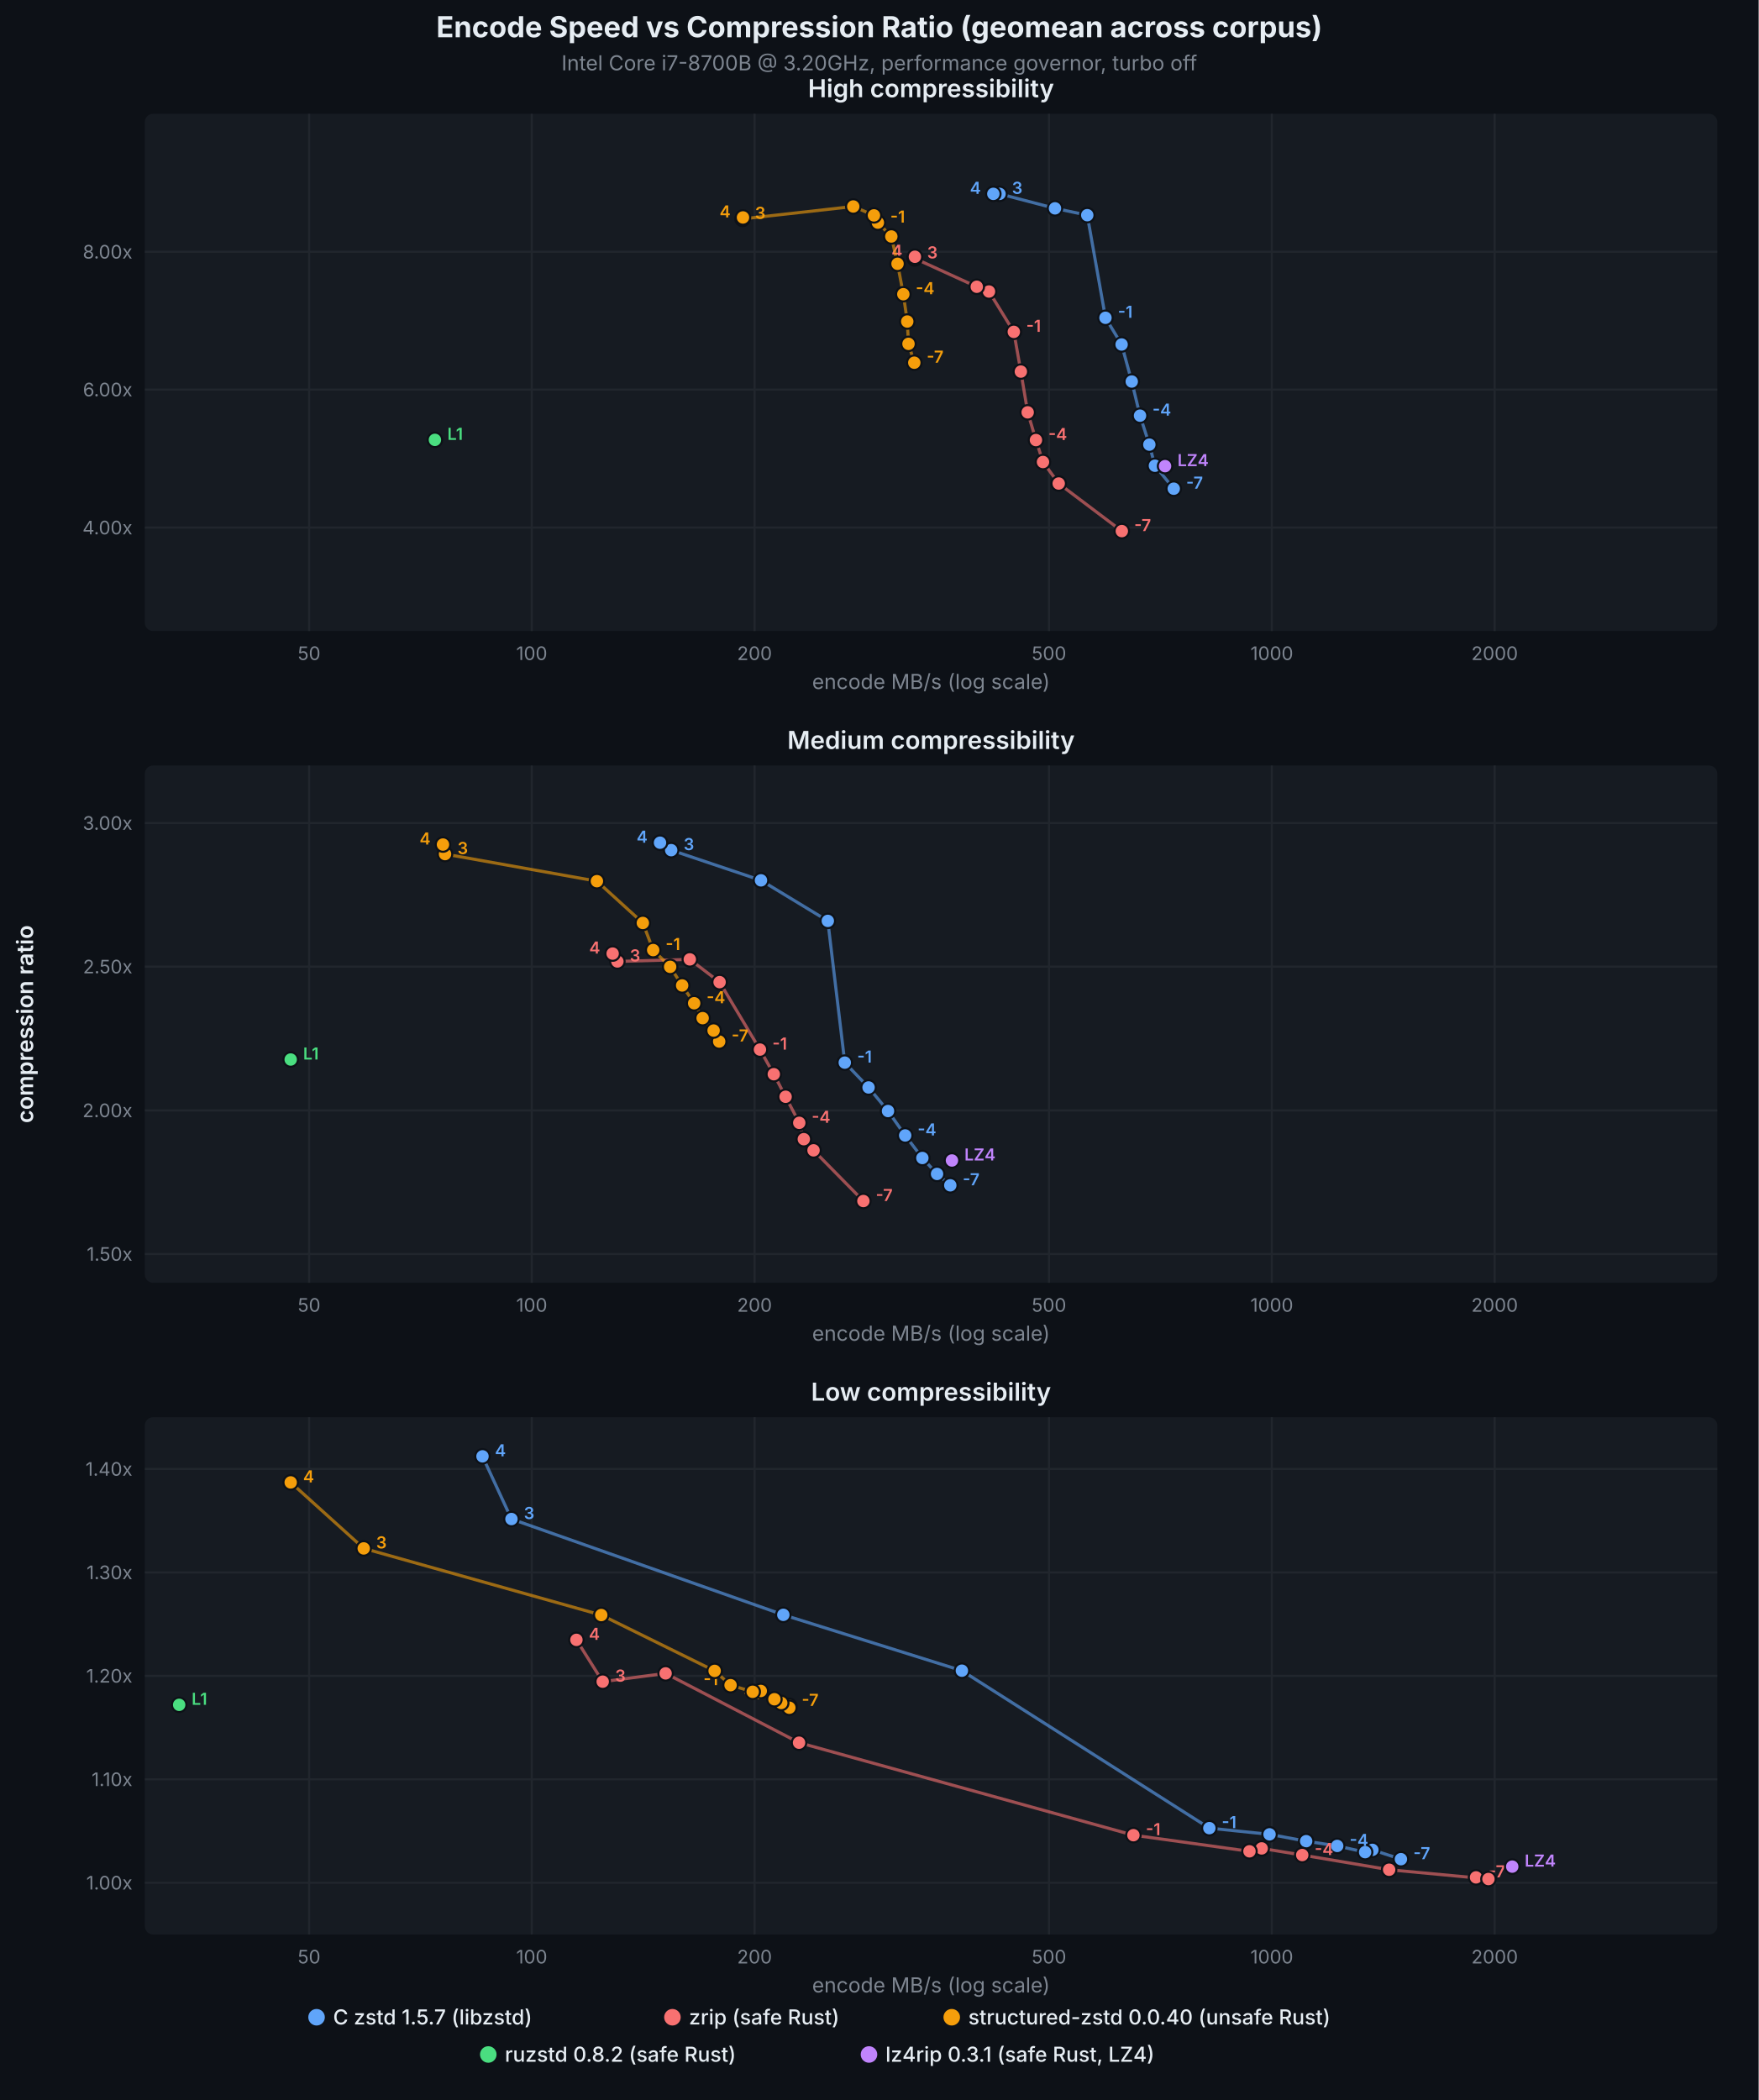
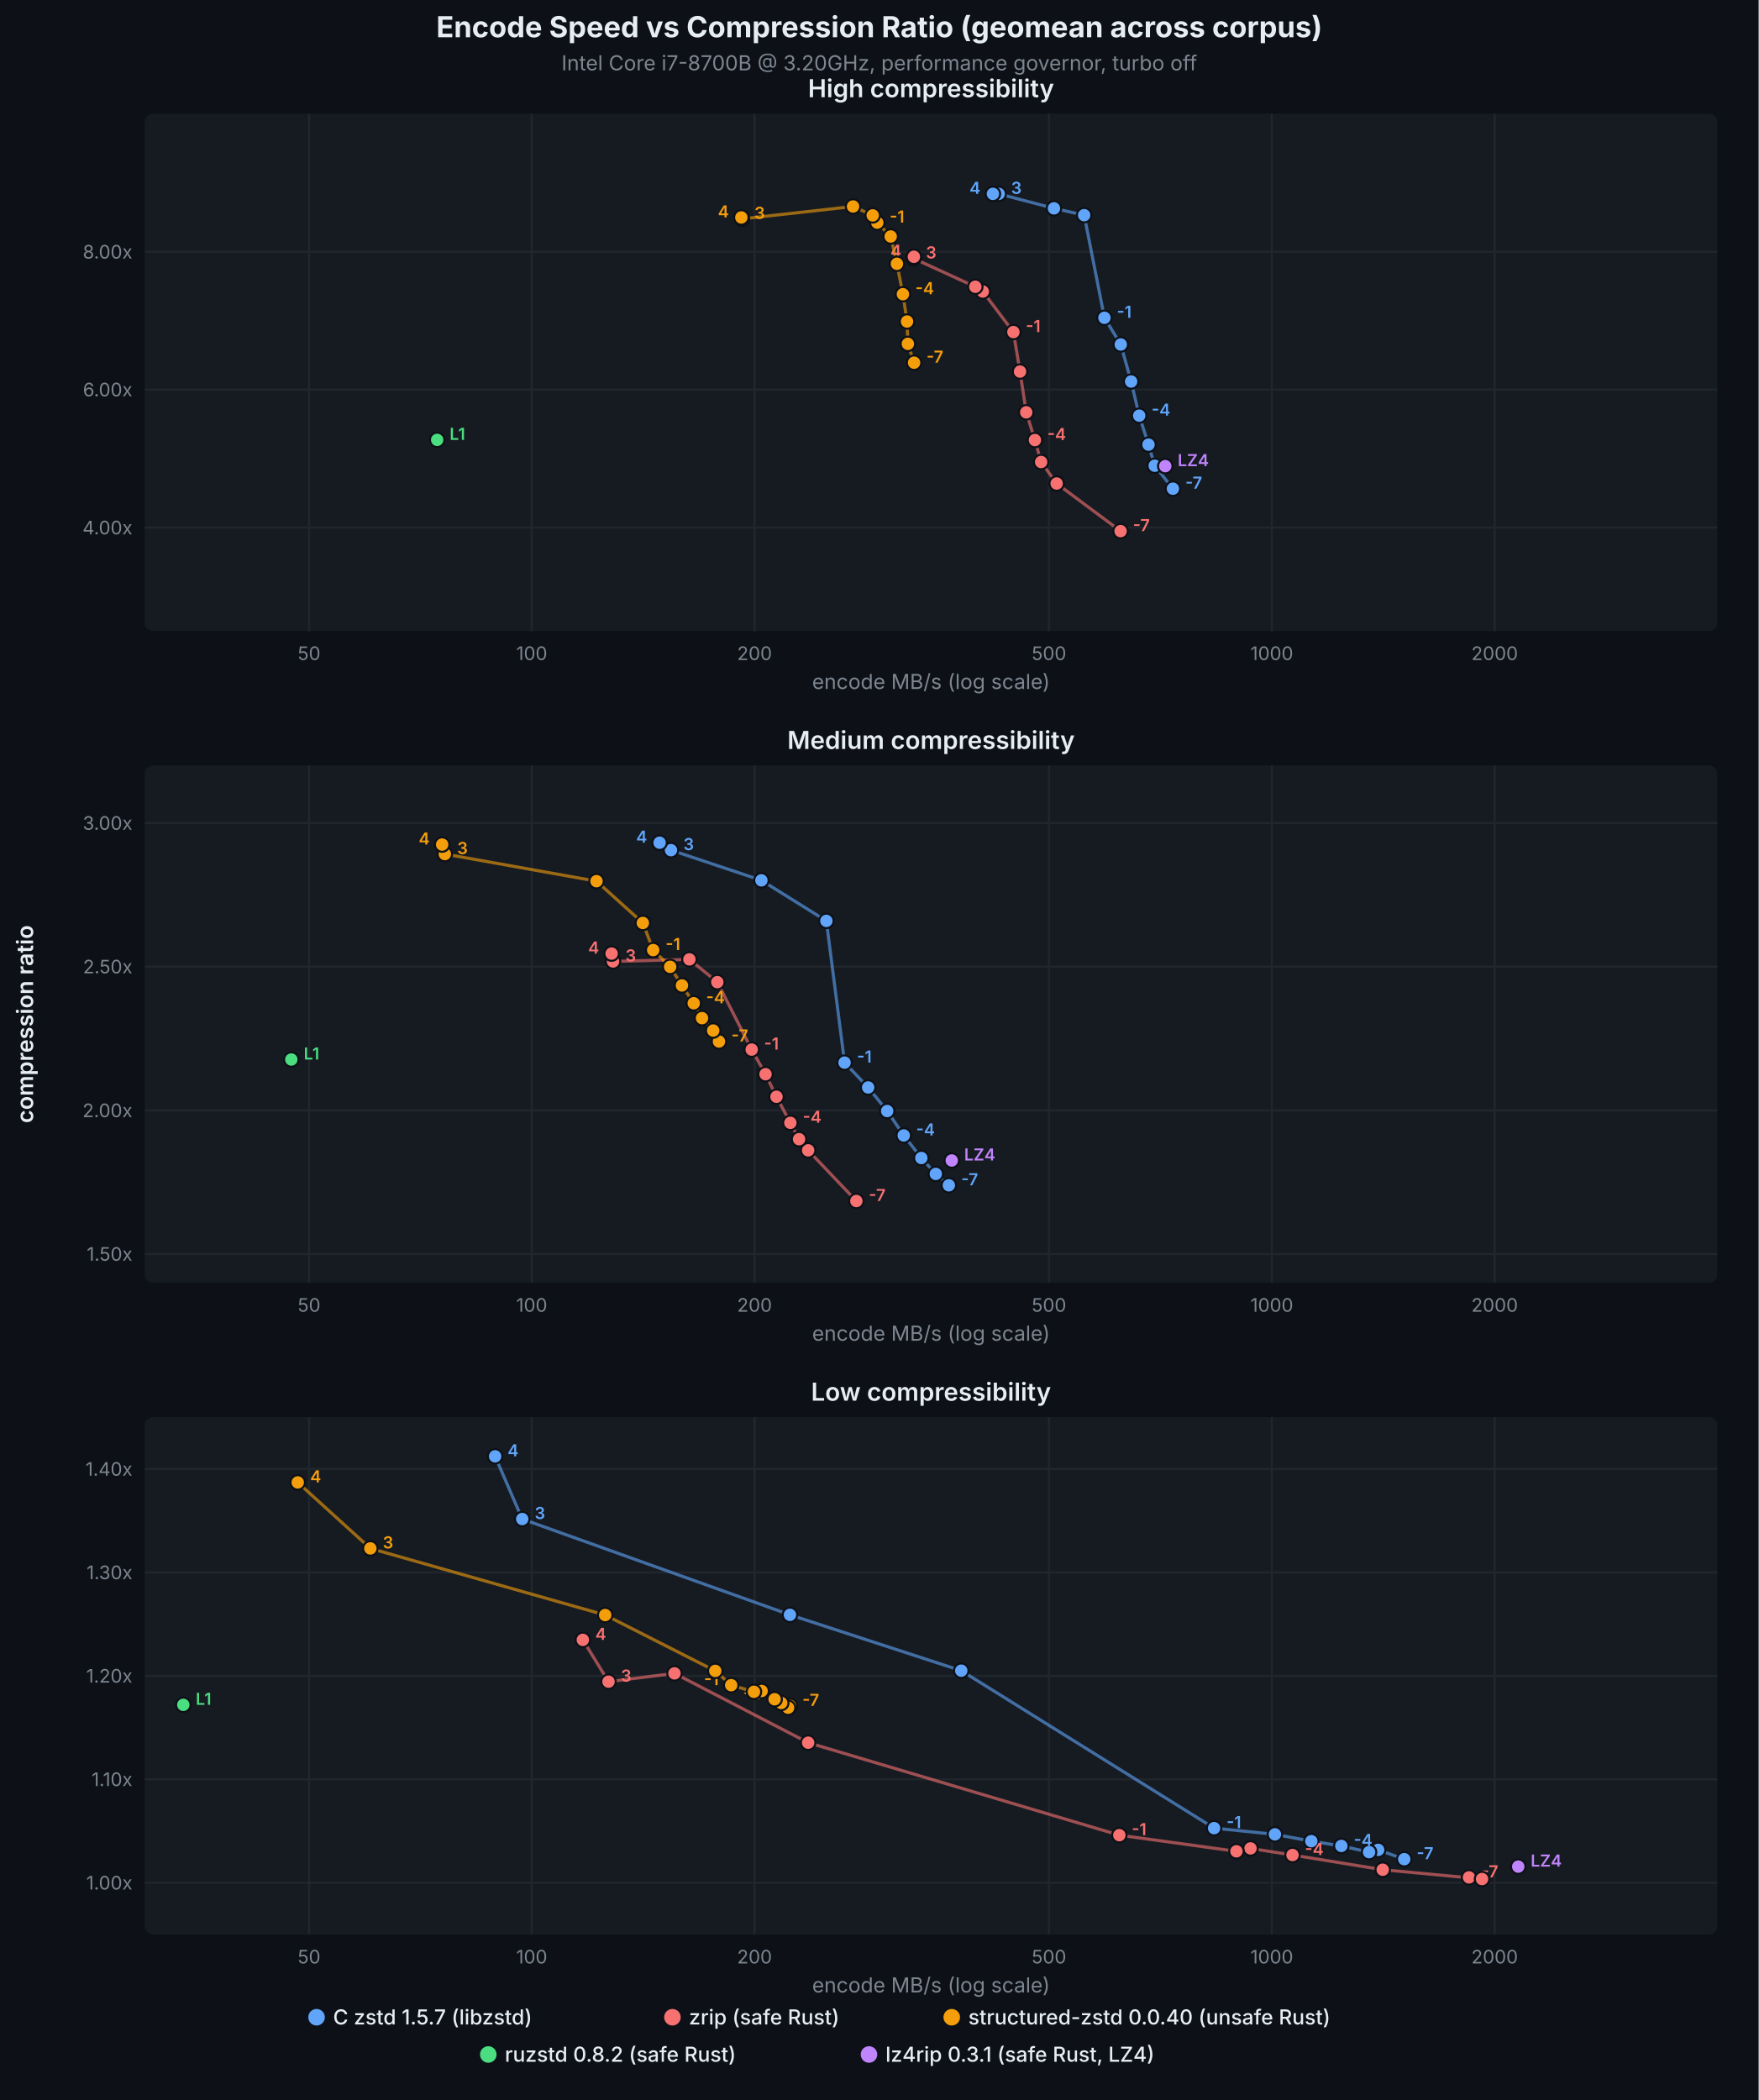
<svg xmlns="http://www.w3.org/2000/svg" viewBox="0 0 850 1015" font-family="system-ui, -apple-system, sans-serif">
  <rect width="850" height="1015" fill="#0d1117" />
  <text x="425.0" y="18" text-anchor="middle" fill="#e6edf3" font-size="14" font-weight="700">Encode Speed vs Compression Ratio (geomean across corpus)</text>
  <text x="425.0" y="34" text-anchor="middle" fill="#7d8590" font-size="10">Intel Core i7-8700B @ 3.20GHz, performance governor, turbo off</text>
  <rect x="70" y="55" width="760" height="250" fill="#161b22" rx="4" />
  <text x="450.0" y="47" text-anchor="middle" fill="#e6edf3" font-size="12" font-weight="600">High compressibility</text>
  <line x1="70" y1="255.0" x2="830" y2="255.0" stroke="#21262d" stroke-width="1" />
  <text x="64" y="255.0" text-anchor="end" dominant-baseline="middle" fill="#7d8590" font-size="9">4.00x</text>
  <line x1="70" y1="188.3" x2="830" y2="188.3" stroke="#21262d" stroke-width="1" />
  <text x="64" y="188.3" text-anchor="end" dominant-baseline="middle" fill="#7d8590" font-size="9">6.00x</text>
  <line x1="70" y1="121.7" x2="830" y2="121.7" stroke="#21262d" stroke-width="1" />
  <text x="64" y="121.7" text-anchor="end" dominant-baseline="middle" fill="#7d8590" font-size="9">8.00x</text>
  <line x1="149.4" y1="55" x2="149.4" y2="305" stroke="#21262d" stroke-width="1" />
  <text x="149.4" y="319" text-anchor="middle" fill="#7d8590" font-size="9">50</text>
  <line x1="257.0" y1="55" x2="257.0" y2="305" stroke="#21262d" stroke-width="1" />
  <text x="257.0" y="319" text-anchor="middle" fill="#7d8590" font-size="9">100</text>
  <line x1="364.7" y1="55" x2="364.7" y2="305" stroke="#21262d" stroke-width="1" />
  <text x="364.7" y="319" text-anchor="middle" fill="#7d8590" font-size="9">200</text>
  <line x1="507.0" y1="55" x2="507.0" y2="305" stroke="#21262d" stroke-width="1" />
  <text x="507.0" y="319" text-anchor="middle" fill="#7d8590" font-size="9">500</text>
  <line x1="614.7" y1="55" x2="614.7" y2="305" stroke="#21262d" stroke-width="1" />
  <text x="614.7" y="319" text-anchor="middle" fill="#7d8590" font-size="9">1000</text>
  <line x1="722.4" y1="55" x2="722.4" y2="305" stroke="#21262d" stroke-width="1" />
  <text x="722.4" y="319" text-anchor="middle" fill="#7d8590" font-size="9">2000</text>
  <text x="450.0" y="333" text-anchor="middle" fill="#7d8590" font-size="10">encode MB/s (log scale)</text>
-   <path d="M567.3,236.2L558.2,225.1L555.5,214.9L551.0,200.9L547.0,184.4L542.1,166.5L534.3,153.6L525.5,104.0L509.9,100.7L483.1,93.7L480.1,93.7" fill="none" stroke="#60a5fa" stroke-width="1.5" stroke-opacity="0.6" />
-   <circle cx="567.3" cy="236.2" r="3.5" fill="#60a5fa" stroke="#0d1117" stroke-width="1" />
-   <text x="573.3" y="236.2" text-anchor="start" fill="#60a5fa" font-size="8" font-weight="600">-7</text>
-   <circle cx="558.2" cy="225.1" r="3.5" fill="#60a5fa" stroke="#0d1117" stroke-width="1" />
-   <circle cx="555.5" cy="214.9" r="3.5" fill="#60a5fa" stroke="#0d1117" stroke-width="1" />
-   <circle cx="551.0" cy="200.9" r="3.5" fill="#60a5fa" stroke="#0d1117" stroke-width="1" />
-   <text x="557.0" y="200.9" text-anchor="start" fill="#60a5fa" font-size="8" font-weight="600">-4</text>
-   <circle cx="547.0" cy="184.4" r="3.5" fill="#60a5fa" stroke="#0d1117" stroke-width="1" />
-   <circle cx="542.1" cy="166.5" r="3.5" fill="#60a5fa" stroke="#0d1117" stroke-width="1" />
-   <circle cx="534.3" cy="153.6" r="3.5" fill="#60a5fa" stroke="#0d1117" stroke-width="1" />
-   <text x="540.3" y="153.6" text-anchor="start" fill="#60a5fa" font-size="8" font-weight="600">-1</text>
-   <circle cx="525.5" cy="104.0" r="3.5" fill="#60a5fa" stroke="#0d1117" stroke-width="1" />
-   <circle cx="509.9" cy="100.7" r="3.5" fill="#60a5fa" stroke="#0d1117" stroke-width="1" />
-   <circle cx="483.1" cy="93.7" r="3.5" fill="#60a5fa" stroke="#0d1117" stroke-width="1" />
-   <text x="489.1" y="93.7" text-anchor="start" fill="#60a5fa" font-size="8" font-weight="600">3</text>
-   <circle cx="480.1" cy="93.7" r="3.5" fill="#60a5fa" stroke="#0d1117" stroke-width="1" />
-   <text x="474.1" y="93.7" text-anchor="end" fill="#60a5fa" font-size="8" font-weight="600">4</text>
-   <path d="M542.2,256.7L511.7,233.7L504.1,223.3L500.7,212.7L496.7,199.3L493.4,179.6L490.0,160.4L478.0,140.9L472.1,138.6L442.1,124.9L442.2,124.1" fill="none" stroke="#f87171" stroke-width="1.5" stroke-opacity="0.6" />
-   <circle cx="542.2" cy="256.7" r="3.5" fill="#f87171" stroke="#0d1117" stroke-width="1" />
-   <text x="548.2" y="256.7" text-anchor="start" fill="#f87171" font-size="8" font-weight="600">-7</text>
-   <circle cx="511.7" cy="233.7" r="3.5" fill="#f87171" stroke="#0d1117" stroke-width="1" />
-   <circle cx="504.1" cy="223.3" r="3.5" fill="#f87171" stroke="#0d1117" stroke-width="1" />
-   <circle cx="500.7" cy="212.7" r="3.5" fill="#f87171" stroke="#0d1117" stroke-width="1" />
-   <text x="506.7" y="212.7" text-anchor="start" fill="#f87171" font-size="8" font-weight="600">-4</text>
-   <circle cx="496.7" cy="199.3" r="3.5" fill="#f87171" stroke="#0d1117" stroke-width="1" />
-   <circle cx="493.4" cy="179.6" r="3.5" fill="#f87171" stroke="#0d1117" stroke-width="1" />
-   <circle cx="490.0" cy="160.4" r="3.5" fill="#f87171" stroke="#0d1117" stroke-width="1" />
-   <text x="496.0" y="160.4" text-anchor="start" fill="#f87171" font-size="8" font-weight="600">-1</text>
-   <circle cx="478.0" cy="140.9" r="3.5" fill="#f87171" stroke="#0d1117" stroke-width="1" />
-   <circle cx="472.1" cy="138.6" r="3.5" fill="#f87171" stroke="#0d1117" stroke-width="1" />
-   <circle cx="442.1" cy="124.9" r="3.5" fill="#f87171" stroke="#0d1117" stroke-width="1" />
-   <text x="448.1" y="124.9" text-anchor="start" fill="#f87171" font-size="8" font-weight="600">3</text>
-   <circle cx="442.2" cy="124.1" r="3.5" fill="#f87171" stroke="#0d1117" stroke-width="1" />
-   <text x="436.2" y="124.1" text-anchor="end" fill="#f87171" font-size="8" font-weight="600">4</text>
-   <path d="M441.9,175.3L439.1,166.2L438.5,155.4L436.6,142.2L433.8,127.5L430.8,114.3L424.3,107.6L422.4,104.1L412.4,99.8L358.9,105.8L359.1,105.1" fill="none" stroke="#f59e0b" stroke-width="1.5" stroke-opacity="0.6" />
-   <circle cx="441.9" cy="175.3" r="3.5" fill="#f59e0b" stroke="#0d1117" stroke-width="1" />
-   <text x="447.9" y="175.3" text-anchor="start" fill="#f59e0b" font-size="8" font-weight="600">-7</text>
-   <circle cx="439.1" cy="166.2" r="3.5" fill="#f59e0b" stroke="#0d1117" stroke-width="1" />
-   <circle cx="438.5" cy="155.4" r="3.5" fill="#f59e0b" stroke="#0d1117" stroke-width="1" />
-   <circle cx="436.6" cy="142.2" r="3.5" fill="#f59e0b" stroke="#0d1117" stroke-width="1" />
-   <text x="442.6" y="142.2" text-anchor="start" fill="#f59e0b" font-size="8" font-weight="600">-4</text>
-   <circle cx="433.8" cy="127.5" r="3.5" fill="#f59e0b" stroke="#0d1117" stroke-width="1" />
-   <circle cx="430.8" cy="114.3" r="3.5" fill="#f59e0b" stroke="#0d1117" stroke-width="1" />
-   <circle cx="424.3" cy="107.6" r="3.5" fill="#f59e0b" stroke="#0d1117" stroke-width="1" />
-   <text x="430.3" y="107.6" text-anchor="start" fill="#f59e0b" font-size="8" font-weight="600">-1</text>
-   <circle cx="422.4" cy="104.1" r="3.5" fill="#f59e0b" stroke="#0d1117" stroke-width="1" />
-   <circle cx="412.4" cy="99.8" r="3.5" fill="#f59e0b" stroke="#0d1117" stroke-width="1" />
-   <circle cx="358.9" cy="105.8" r="3.5" fill="#f59e0b" stroke="#0d1117" stroke-width="1" />
-   <text x="364.9" y="105.8" text-anchor="start" fill="#f59e0b" font-size="8" font-weight="600">3</text>
-   <circle cx="359.1" cy="105.1" r="3.5" fill="#f59e0b" stroke="#0d1117" stroke-width="1" />
-   <text x="353.1" y="105.1" text-anchor="end" fill="#f59e0b" font-size="8" font-weight="600">4</text>
-   <circle cx="210.2" cy="212.6" r="3.5" fill="#4ade80" stroke="#0d1117" stroke-width="1" />
-   <text x="216.2" y="212.6" text-anchor="start" fill="#4ade80" font-size="8" font-weight="600">L1</text>
-   <circle cx="563.1" cy="225.3" r="3.5" fill="#c084fc" stroke="#0d1117" stroke-width="1" />
-   <text x="569.1" y="225.3" text-anchor="start" fill="#c084fc" font-size="8" font-weight="600">LZ4</text>
+   <path d="M566.9,236.2L558.1,225.1L555.1,214.9L550.6,200.9L546.7,184.4L541.7,166.5L533.8,153.6L524.0,104.0L509.4,100.7L482.7,93.7L479.9,93.7" fill="none" stroke="#60a5fa" stroke-width="1.5" stroke-opacity="0.6" />
+   <circle cx="566.9" cy="236.2" r="3.5" fill="#60a5fa" stroke="#0d1117" stroke-width="1" />
+   <text x="572.9" y="236.2" text-anchor="start" fill="#60a5fa" font-size="8" font-weight="600">-7</text>
+   <circle cx="558.1" cy="225.1" r="3.5" fill="#60a5fa" stroke="#0d1117" stroke-width="1" />
+   <circle cx="555.1" cy="214.9" r="3.5" fill="#60a5fa" stroke="#0d1117" stroke-width="1" />
+   <circle cx="550.6" cy="200.9" r="3.5" fill="#60a5fa" stroke="#0d1117" stroke-width="1" />
+   <text x="556.6" y="200.9" text-anchor="start" fill="#60a5fa" font-size="8" font-weight="600">-4</text>
+   <circle cx="546.7" cy="184.4" r="3.5" fill="#60a5fa" stroke="#0d1117" stroke-width="1" />
+   <circle cx="541.7" cy="166.5" r="3.5" fill="#60a5fa" stroke="#0d1117" stroke-width="1" />
+   <circle cx="533.8" cy="153.6" r="3.5" fill="#60a5fa" stroke="#0d1117" stroke-width="1" />
+   <text x="539.8" y="153.6" text-anchor="start" fill="#60a5fa" font-size="8" font-weight="600">-1</text>
+   <circle cx="524.0" cy="104.0" r="3.5" fill="#60a5fa" stroke="#0d1117" stroke-width="1" />
+   <circle cx="509.4" cy="100.7" r="3.5" fill="#60a5fa" stroke="#0d1117" stroke-width="1" />
+   <circle cx="482.7" cy="93.7" r="3.5" fill="#60a5fa" stroke="#0d1117" stroke-width="1" />
+   <text x="488.7" y="93.7" text-anchor="start" fill="#60a5fa" font-size="8" font-weight="600">3</text>
+   <circle cx="479.9" cy="93.7" r="3.5" fill="#60a5fa" stroke="#0d1117" stroke-width="1" />
+   <text x="473.9" y="93.7" text-anchor="end" fill="#60a5fa" font-size="8" font-weight="600">4</text>
+   <path d="M541.6,256.7L510.7,233.7L503.2,223.3L500.2,212.7L496.0,199.3L493.0,179.6L489.8,160.5L475.0,140.9L471.4,138.6L441.5,124.9L441.7,124.1" fill="none" stroke="#f87171" stroke-width="1.5" stroke-opacity="0.6" />
+   <circle cx="541.6" cy="256.7" r="3.5" fill="#f87171" stroke="#0d1117" stroke-width="1" />
+   <text x="547.6" y="256.7" text-anchor="start" fill="#f87171" font-size="8" font-weight="600">-7</text>
+   <circle cx="510.7" cy="233.7" r="3.5" fill="#f87171" stroke="#0d1117" stroke-width="1" />
+   <circle cx="503.2" cy="223.3" r="3.5" fill="#f87171" stroke="#0d1117" stroke-width="1" />
+   <circle cx="500.2" cy="212.7" r="3.5" fill="#f87171" stroke="#0d1117" stroke-width="1" />
+   <text x="506.2" y="212.7" text-anchor="start" fill="#f87171" font-size="8" font-weight="600">-4</text>
+   <circle cx="496.0" cy="199.3" r="3.5" fill="#f87171" stroke="#0d1117" stroke-width="1" />
+   <circle cx="493.0" cy="179.6" r="3.5" fill="#f87171" stroke="#0d1117" stroke-width="1" />
+   <circle cx="489.8" cy="160.5" r="3.5" fill="#f87171" stroke="#0d1117" stroke-width="1" />
+   <text x="495.8" y="160.5" text-anchor="start" fill="#f87171" font-size="8" font-weight="600">-1</text>
+   <circle cx="475.0" cy="140.9" r="3.5" fill="#f87171" stroke="#0d1117" stroke-width="1" />
+   <circle cx="471.4" cy="138.6" r="3.5" fill="#f87171" stroke="#0d1117" stroke-width="1" />
+   <circle cx="441.5" cy="124.9" r="3.5" fill="#f87171" stroke="#0d1117" stroke-width="1" />
+   <text x="447.5" y="124.9" text-anchor="start" fill="#f87171" font-size="8" font-weight="600">3</text>
+   <circle cx="441.7" cy="124.1" r="3.5" fill="#f87171" stroke="#0d1117" stroke-width="1" />
+   <text x="435.7" y="124.1" text-anchor="end" fill="#f87171" font-size="8" font-weight="600">4</text>
+   <path d="M441.8,175.3L438.8,166.2L438.4,155.4L436.4,142.2L433.5,127.5L430.5,114.3L424.0,107.6L421.8,104.1L412.3,99.8L358.6,105.8L358.3,105.1" fill="none" stroke="#f59e0b" stroke-width="1.5" stroke-opacity="0.6" />
+   <circle cx="441.8" cy="175.3" r="3.5" fill="#f59e0b" stroke="#0d1117" stroke-width="1" />
+   <text x="447.8" y="175.3" text-anchor="start" fill="#f59e0b" font-size="8" font-weight="600">-7</text>
+   <circle cx="438.8" cy="166.2" r="3.5" fill="#f59e0b" stroke="#0d1117" stroke-width="1" />
+   <circle cx="438.4" cy="155.4" r="3.5" fill="#f59e0b" stroke="#0d1117" stroke-width="1" />
+   <circle cx="436.4" cy="142.2" r="3.5" fill="#f59e0b" stroke="#0d1117" stroke-width="1" />
+   <text x="442.4" y="142.2" text-anchor="start" fill="#f59e0b" font-size="8" font-weight="600">-4</text>
+   <circle cx="433.5" cy="127.5" r="3.5" fill="#f59e0b" stroke="#0d1117" stroke-width="1" />
+   <circle cx="430.5" cy="114.3" r="3.5" fill="#f59e0b" stroke="#0d1117" stroke-width="1" />
+   <circle cx="424.0" cy="107.6" r="3.5" fill="#f59e0b" stroke="#0d1117" stroke-width="1" />
+   <text x="430.0" y="107.6" text-anchor="start" fill="#f59e0b" font-size="8" font-weight="600">-1</text>
+   <circle cx="421.8" cy="104.1" r="3.5" fill="#f59e0b" stroke="#0d1117" stroke-width="1" />
+   <circle cx="412.3" cy="99.8" r="3.5" fill="#f59e0b" stroke="#0d1117" stroke-width="1" />
+   <circle cx="358.6" cy="105.8" r="3.5" fill="#f59e0b" stroke="#0d1117" stroke-width="1" />
+   <text x="364.6" y="105.8" text-anchor="start" fill="#f59e0b" font-size="8" font-weight="600">3</text>
+   <circle cx="358.3" cy="105.1" r="3.5" fill="#f59e0b" stroke="#0d1117" stroke-width="1" />
+   <text x="352.3" y="105.1" text-anchor="end" fill="#f59e0b" font-size="8" font-weight="600">4</text>
+   <circle cx="211.3" cy="212.6" r="3.5" fill="#4ade80" stroke="#0d1117" stroke-width="1" />
+   <text x="217.3" y="212.6" text-anchor="start" fill="#4ade80" font-size="8" font-weight="600">L1</text>
+   <circle cx="563.2" cy="225.3" r="3.5" fill="#c084fc" stroke="#0d1117" stroke-width="1" />
+   <text x="569.2" y="225.3" text-anchor="start" fill="#c084fc" font-size="8" font-weight="600">LZ4</text>
  <rect x="70" y="370" width="760" height="250" fill="#161b22" rx="4" />
  <text x="450.0" y="362" text-anchor="middle" fill="#e6edf3" font-size="12" font-weight="600">Medium compressibility</text>
  <line x1="70" y1="606.1" x2="830" y2="606.1" stroke="#21262d" stroke-width="1" />
  <text x="64" y="606.1" text-anchor="end" dominant-baseline="middle" fill="#7d8590" font-size="9">1.50x</text>
  <line x1="70" y1="536.7" x2="830" y2="536.7" stroke="#21262d" stroke-width="1" />
  <text x="64" y="536.7" text-anchor="end" dominant-baseline="middle" fill="#7d8590" font-size="9">2.00x</text>
  <line x1="70" y1="467.2" x2="830" y2="467.2" stroke="#21262d" stroke-width="1" />
  <text x="64" y="467.2" text-anchor="end" dominant-baseline="middle" fill="#7d8590" font-size="9">2.50x</text>
  <line x1="70" y1="397.8" x2="830" y2="397.8" stroke="#21262d" stroke-width="1" />
  <text x="64" y="397.8" text-anchor="end" dominant-baseline="middle" fill="#7d8590" font-size="9">3.00x</text>
  <line x1="149.4" y1="370" x2="149.4" y2="620" stroke="#21262d" stroke-width="1" />
  <text x="149.4" y="634" text-anchor="middle" fill="#7d8590" font-size="9">50</text>
  <line x1="257.0" y1="370" x2="257.0" y2="620" stroke="#21262d" stroke-width="1" />
  <text x="257.0" y="634" text-anchor="middle" fill="#7d8590" font-size="9">100</text>
  <line x1="364.7" y1="370" x2="364.7" y2="620" stroke="#21262d" stroke-width="1" />
  <text x="364.7" y="634" text-anchor="middle" fill="#7d8590" font-size="9">200</text>
  <line x1="507.0" y1="370" x2="507.0" y2="620" stroke="#21262d" stroke-width="1" />
  <text x="507.0" y="634" text-anchor="middle" fill="#7d8590" font-size="9">500</text>
  <line x1="614.7" y1="370" x2="614.7" y2="620" stroke="#21262d" stroke-width="1" />
  <text x="614.7" y="634" text-anchor="middle" fill="#7d8590" font-size="9">1000</text>
  <line x1="722.4" y1="370" x2="722.4" y2="620" stroke="#21262d" stroke-width="1" />
  <text x="722.4" y="634" text-anchor="middle" fill="#7d8590" font-size="9">2000</text>
  <text x="450.0" y="648" text-anchor="middle" fill="#7d8590" font-size="10">encode MB/s (log scale)</text>
-   <path d="M459.3,572.9L452.9,567.4L445.8,559.7L437.5,548.8L429.2,537.0L419.8,525.6L408.3,513.6L400.1,445.1L367.8,425.5L324.4,410.9L319.0,407.3" fill="none" stroke="#60a5fa" stroke-width="1.5" stroke-opacity="0.6" />
-   <circle cx="459.3" cy="572.9" r="3.5" fill="#60a5fa" stroke="#0d1117" stroke-width="1" />
-   <text x="465.3" y="572.9" text-anchor="start" fill="#60a5fa" font-size="8" font-weight="600">-7</text>
-   <circle cx="452.9" cy="567.4" r="3.5" fill="#60a5fa" stroke="#0d1117" stroke-width="1" />
-   <circle cx="445.8" cy="559.7" r="3.5" fill="#60a5fa" stroke="#0d1117" stroke-width="1" />
-   <circle cx="437.5" cy="548.8" r="3.5" fill="#60a5fa" stroke="#0d1117" stroke-width="1" />
-   <text x="443.5" y="548.8" text-anchor="start" fill="#60a5fa" font-size="8" font-weight="600">-4</text>
-   <circle cx="429.2" cy="537.0" r="3.5" fill="#60a5fa" stroke="#0d1117" stroke-width="1" />
-   <circle cx="419.8" cy="525.6" r="3.5" fill="#60a5fa" stroke="#0d1117" stroke-width="1" />
-   <circle cx="408.3" cy="513.6" r="3.5" fill="#60a5fa" stroke="#0d1117" stroke-width="1" />
-   <text x="414.3" y="513.6" text-anchor="start" fill="#60a5fa" font-size="8" font-weight="600">-1</text>
-   <circle cx="400.1" cy="445.1" r="3.5" fill="#60a5fa" stroke="#0d1117" stroke-width="1" />
-   <circle cx="367.8" cy="425.5" r="3.5" fill="#60a5fa" stroke="#0d1117" stroke-width="1" />
-   <circle cx="324.4" cy="410.9" r="3.5" fill="#60a5fa" stroke="#0d1117" stroke-width="1" />
-   <text x="330.4" y="410.9" text-anchor="start" fill="#60a5fa" font-size="8" font-weight="600">3</text>
-   <circle cx="319.0" cy="407.3" r="3.5" fill="#60a5fa" stroke="#0d1117" stroke-width="1" />
-   <text x="313.0" y="407.3" text-anchor="end" fill="#60a5fa" font-size="8" font-weight="600">4</text>
-   <path d="M417.3,580.5L393.2,556.0L388.5,550.6L386.3,542.7L379.7,530.1L374.0,519.2L367.3,507.3L347.8,474.7L333.4,463.7L298.4,464.7L296.1,460.9" fill="none" stroke="#f87171" stroke-width="1.5" stroke-opacity="0.6" />
-   <circle cx="417.3" cy="580.5" r="3.5" fill="#f87171" stroke="#0d1117" stroke-width="1" />
-   <text x="423.3" y="580.5" text-anchor="start" fill="#f87171" font-size="8" font-weight="600">-7</text>
-   <circle cx="393.2" cy="556.0" r="3.5" fill="#f87171" stroke="#0d1117" stroke-width="1" />
-   <circle cx="388.5" cy="550.6" r="3.5" fill="#f87171" stroke="#0d1117" stroke-width="1" />
-   <circle cx="386.3" cy="542.7" r="3.5" fill="#f87171" stroke="#0d1117" stroke-width="1" />
-   <text x="392.3" y="542.7" text-anchor="start" fill="#f87171" font-size="8" font-weight="600">-4</text>
-   <circle cx="379.7" cy="530.1" r="3.5" fill="#f87171" stroke="#0d1117" stroke-width="1" />
-   <circle cx="374.0" cy="519.2" r="3.5" fill="#f87171" stroke="#0d1117" stroke-width="1" />
-   <circle cx="367.3" cy="507.3" r="3.5" fill="#f87171" stroke="#0d1117" stroke-width="1" />
-   <text x="373.3" y="507.3" text-anchor="start" fill="#f87171" font-size="8" font-weight="600">-1</text>
-   <circle cx="347.8" cy="474.7" r="3.5" fill="#f87171" stroke="#0d1117" stroke-width="1" />
-   <circle cx="333.4" cy="463.7" r="3.5" fill="#f87171" stroke="#0d1117" stroke-width="1" />
-   <circle cx="298.4" cy="464.7" r="3.5" fill="#f87171" stroke="#0d1117" stroke-width="1" />
-   <text x="304.4" y="464.7" text-anchor="start" fill="#f87171" font-size="8" font-weight="600">3</text>
-   <circle cx="296.1" cy="460.9" r="3.5" fill="#f87171" stroke="#0d1117" stroke-width="1" />
-   <text x="290.1" y="460.9" text-anchor="end" fill="#f87171" font-size="8" font-weight="600">4</text>
-   <path d="M347.6,503.4L344.9,498.1L339.6,492.1L335.5,484.9L329.7,476.3L323.9,467.3L315.7,459.2L310.7,446.1L288.5,425.9L215.1,412.8L214.1,408.2" fill="none" stroke="#f59e0b" stroke-width="1.5" stroke-opacity="0.6" />
-   <circle cx="347.6" cy="503.4" r="3.5" fill="#f59e0b" stroke="#0d1117" stroke-width="1" />
-   <text x="353.6" y="503.4" text-anchor="start" fill="#f59e0b" font-size="8" font-weight="600">-7</text>
-   <circle cx="344.9" cy="498.1" r="3.5" fill="#f59e0b" stroke="#0d1117" stroke-width="1" />
-   <circle cx="339.6" cy="492.1" r="3.5" fill="#f59e0b" stroke="#0d1117" stroke-width="1" />
-   <circle cx="335.5" cy="484.9" r="3.5" fill="#f59e0b" stroke="#0d1117" stroke-width="1" />
-   <text x="341.5" y="484.9" text-anchor="start" fill="#f59e0b" font-size="8" font-weight="600">-4</text>
-   <circle cx="329.7" cy="476.3" r="3.5" fill="#f59e0b" stroke="#0d1117" stroke-width="1" />
+   <path d="M458.6,572.9L452.3,567.4L445.3,559.7L436.8,548.8L428.8,537.0L419.6,525.6L408.2,513.6L399.4,445.1L368.0,425.5L324.3,410.9L318.8,407.3" fill="none" stroke="#60a5fa" stroke-width="1.5" stroke-opacity="0.6" />
+   <circle cx="458.6" cy="572.9" r="3.5" fill="#60a5fa" stroke="#0d1117" stroke-width="1" />
+   <text x="464.6" y="572.9" text-anchor="start" fill="#60a5fa" font-size="8" font-weight="600">-7</text>
+   <circle cx="452.3" cy="567.4" r="3.5" fill="#60a5fa" stroke="#0d1117" stroke-width="1" />
+   <circle cx="445.3" cy="559.7" r="3.5" fill="#60a5fa" stroke="#0d1117" stroke-width="1" />
+   <circle cx="436.8" cy="548.8" r="3.5" fill="#60a5fa" stroke="#0d1117" stroke-width="1" />
+   <text x="442.8" y="548.8" text-anchor="start" fill="#60a5fa" font-size="8" font-weight="600">-4</text>
+   <circle cx="428.8" cy="537.0" r="3.5" fill="#60a5fa" stroke="#0d1117" stroke-width="1" />
+   <circle cx="419.6" cy="525.6" r="3.5" fill="#60a5fa" stroke="#0d1117" stroke-width="1" />
+   <circle cx="408.2" cy="513.6" r="3.5" fill="#60a5fa" stroke="#0d1117" stroke-width="1" />
+   <text x="414.2" y="513.6" text-anchor="start" fill="#60a5fa" font-size="8" font-weight="600">-1</text>
+   <circle cx="399.4" cy="445.1" r="3.5" fill="#60a5fa" stroke="#0d1117" stroke-width="1" />
+   <circle cx="368.0" cy="425.5" r="3.5" fill="#60a5fa" stroke="#0d1117" stroke-width="1" />
+   <circle cx="324.3" cy="410.9" r="3.5" fill="#60a5fa" stroke="#0d1117" stroke-width="1" />
+   <text x="330.3" y="410.9" text-anchor="start" fill="#60a5fa" font-size="8" font-weight="600">3</text>
+   <circle cx="318.8" cy="407.3" r="3.5" fill="#60a5fa" stroke="#0d1117" stroke-width="1" />
+   <text x="312.8" y="407.3" text-anchor="end" fill="#60a5fa" font-size="8" font-weight="600">4</text>
+   <path d="M413.9,580.5L390.6,556.0L386.2,550.6L382.0,542.7L375.3,530.1L370.0,519.2L363.3,507.3L346.7,474.7L333.2,463.7L296.3,464.7L295.6,460.9" fill="none" stroke="#f87171" stroke-width="1.5" stroke-opacity="0.6" />
+   <circle cx="413.9" cy="580.5" r="3.5" fill="#f87171" stroke="#0d1117" stroke-width="1" />
+   <text x="419.9" y="580.5" text-anchor="start" fill="#f87171" font-size="8" font-weight="600">-7</text>
+   <circle cx="390.6" cy="556.0" r="3.5" fill="#f87171" stroke="#0d1117" stroke-width="1" />
+   <circle cx="386.2" cy="550.6" r="3.5" fill="#f87171" stroke="#0d1117" stroke-width="1" />
+   <circle cx="382.0" cy="542.7" r="3.5" fill="#f87171" stroke="#0d1117" stroke-width="1" />
+   <text x="388.0" y="542.7" text-anchor="start" fill="#f87171" font-size="8" font-weight="600">-4</text>
+   <circle cx="375.3" cy="530.1" r="3.5" fill="#f87171" stroke="#0d1117" stroke-width="1" />
+   <circle cx="370.0" cy="519.2" r="3.5" fill="#f87171" stroke="#0d1117" stroke-width="1" />
+   <circle cx="363.3" cy="507.3" r="3.5" fill="#f87171" stroke="#0d1117" stroke-width="1" />
+   <text x="369.3" y="507.3" text-anchor="start" fill="#f87171" font-size="8" font-weight="600">-1</text>
+   <circle cx="346.7" cy="474.7" r="3.5" fill="#f87171" stroke="#0d1117" stroke-width="1" />
+   <circle cx="333.2" cy="463.7" r="3.5" fill="#f87171" stroke="#0d1117" stroke-width="1" />
+   <circle cx="296.3" cy="464.7" r="3.5" fill="#f87171" stroke="#0d1117" stroke-width="1" />
+   <text x="302.3" y="464.7" text-anchor="start" fill="#f87171" font-size="8" font-weight="600">3</text>
+   <circle cx="295.6" cy="460.9" r="3.5" fill="#f87171" stroke="#0d1117" stroke-width="1" />
+   <text x="289.6" y="460.9" text-anchor="end" fill="#f87171" font-size="8" font-weight="600">4</text>
+   <path d="M347.5,503.4L344.7,498.1L339.3,492.1L335.3,484.9L329.6,476.3L323.9,467.3L315.7,459.2L310.7,446.1L288.3,425.9L215.0,412.8L213.7,408.2" fill="none" stroke="#f59e0b" stroke-width="1.5" stroke-opacity="0.6" />
+   <circle cx="347.5" cy="503.4" r="3.5" fill="#f59e0b" stroke="#0d1117" stroke-width="1" />
+   <text x="353.5" y="503.4" text-anchor="start" fill="#f59e0b" font-size="8" font-weight="600">-7</text>
+   <circle cx="344.7" cy="498.1" r="3.5" fill="#f59e0b" stroke="#0d1117" stroke-width="1" />
+   <circle cx="339.3" cy="492.1" r="3.5" fill="#f59e0b" stroke="#0d1117" stroke-width="1" />
+   <circle cx="335.3" cy="484.9" r="3.5" fill="#f59e0b" stroke="#0d1117" stroke-width="1" />
+   <text x="341.3" y="484.9" text-anchor="start" fill="#f59e0b" font-size="8" font-weight="600">-4</text>
+   <circle cx="329.6" cy="476.3" r="3.5" fill="#f59e0b" stroke="#0d1117" stroke-width="1" />
  <circle cx="323.9" cy="467.3" r="3.5" fill="#f59e0b" stroke="#0d1117" stroke-width="1" />
  <circle cx="315.7" cy="459.2" r="3.5" fill="#f59e0b" stroke="#0d1117" stroke-width="1" />
  <text x="321.7" y="459.2" text-anchor="start" fill="#f59e0b" font-size="8" font-weight="600">-1</text>
  <circle cx="310.7" cy="446.1" r="3.5" fill="#f59e0b" stroke="#0d1117" stroke-width="1" />
-   <circle cx="288.5" cy="425.9" r="3.5" fill="#f59e0b" stroke="#0d1117" stroke-width="1" />
-   <circle cx="215.1" cy="412.8" r="3.5" fill="#f59e0b" stroke="#0d1117" stroke-width="1" />
-   <text x="221.1" y="412.8" text-anchor="start" fill="#f59e0b" font-size="8" font-weight="600">3</text>
-   <circle cx="214.1" cy="408.2" r="3.5" fill="#f59e0b" stroke="#0d1117" stroke-width="1" />
-   <text x="208.1" y="408.2" text-anchor="end" fill="#f59e0b" font-size="8" font-weight="600">4</text>
-   <circle cx="140.5" cy="512.1" r="3.5" fill="#4ade80" stroke="#0d1117" stroke-width="1" />
-   <text x="146.5" y="512.1" text-anchor="start" fill="#4ade80" font-size="8" font-weight="600">L1</text>
-   <circle cx="460.1" cy="560.9" r="3.5" fill="#c084fc" stroke="#0d1117" stroke-width="1" />
-   <text x="466.1" y="560.9" text-anchor="start" fill="#c084fc" font-size="8" font-weight="600">LZ4</text>
+   <circle cx="288.3" cy="425.9" r="3.5" fill="#f59e0b" stroke="#0d1117" stroke-width="1" />
+   <circle cx="215.0" cy="412.8" r="3.5" fill="#f59e0b" stroke="#0d1117" stroke-width="1" />
+   <text x="221.0" y="412.8" text-anchor="start" fill="#f59e0b" font-size="8" font-weight="600">3</text>
+   <circle cx="213.7" cy="408.2" r="3.5" fill="#f59e0b" stroke="#0d1117" stroke-width="1" />
+   <text x="207.7" y="408.2" text-anchor="end" fill="#f59e0b" font-size="8" font-weight="600">4</text>
+   <circle cx="140.8" cy="512.1" r="3.5" fill="#4ade80" stroke="#0d1117" stroke-width="1" />
+   <text x="146.8" y="512.1" text-anchor="start" fill="#4ade80" font-size="8" font-weight="600">L1</text>
+   <circle cx="460.0" cy="560.9" r="3.5" fill="#c084fc" stroke="#0d1117" stroke-width="1" />
+   <text x="466.0" y="560.9" text-anchor="start" fill="#c084fc" font-size="8" font-weight="600">LZ4</text>
  <rect x="70" y="685" width="760" height="250" fill="#161b22" rx="4" />
  <text x="450.0" y="677" text-anchor="middle" fill="#e6edf3" font-size="12" font-weight="600">Low compressibility</text>
  <line x1="70" y1="910.0" x2="830" y2="910.0" stroke="#21262d" stroke-width="1" />
  <text x="64" y="910.0" text-anchor="end" dominant-baseline="middle" fill="#7d8590" font-size="9">1.00x</text>
  <line x1="70" y1="860.0" x2="830" y2="860.0" stroke="#21262d" stroke-width="1" />
  <text x="64" y="860.0" text-anchor="end" dominant-baseline="middle" fill="#7d8590" font-size="9">1.10x</text>
  <line x1="70" y1="810.0" x2="830" y2="810.0" stroke="#21262d" stroke-width="1" />
  <text x="64" y="810.0" text-anchor="end" dominant-baseline="middle" fill="#7d8590" font-size="9">1.20x</text>
  <line x1="70" y1="760.0" x2="830" y2="760.0" stroke="#21262d" stroke-width="1" />
  <text x="64" y="760.0" text-anchor="end" dominant-baseline="middle" fill="#7d8590" font-size="9">1.30x</text>
  <line x1="70" y1="710.0" x2="830" y2="710.0" stroke="#21262d" stroke-width="1" />
  <text x="64" y="710.0" text-anchor="end" dominant-baseline="middle" fill="#7d8590" font-size="9">1.40x</text>
  <line x1="149.4" y1="685" x2="149.4" y2="935" stroke="#21262d" stroke-width="1" />
  <text x="149.4" y="949" text-anchor="middle" fill="#7d8590" font-size="9">50</text>
  <line x1="257.0" y1="685" x2="257.0" y2="935" stroke="#21262d" stroke-width="1" />
  <text x="257.0" y="949" text-anchor="middle" fill="#7d8590" font-size="9">100</text>
  <line x1="364.7" y1="685" x2="364.7" y2="935" stroke="#21262d" stroke-width="1" />
  <text x="364.7" y="949" text-anchor="middle" fill="#7d8590" font-size="9">200</text>
  <line x1="507.0" y1="685" x2="507.0" y2="935" stroke="#21262d" stroke-width="1" />
  <text x="507.0" y="949" text-anchor="middle" fill="#7d8590" font-size="9">500</text>
  <line x1="614.7" y1="685" x2="614.7" y2="935" stroke="#21262d" stroke-width="1" />
  <text x="614.7" y="949" text-anchor="middle" fill="#7d8590" font-size="9">1000</text>
  <line x1="722.4" y1="685" x2="722.4" y2="935" stroke="#21262d" stroke-width="1" />
  <text x="722.4" y="949" text-anchor="middle" fill="#7d8590" font-size="9">2000</text>
  <text x="450.0" y="963" text-anchor="middle" fill="#7d8590" font-size="10">encode MB/s (log scale)</text>
-   <path d="M677.1,898.6L663.3,894.1L659.8,895.2L646.3,892.2L631.3,889.9L613.6,886.6L584.5,883.6L464.9,807.5L378.6,780.5L247.2,734.2L233.2,703.9" fill="none" stroke="#60a5fa" stroke-width="1.5" stroke-opacity="0.6" />
-   <circle cx="677.1" cy="898.6" r="3.5" fill="#60a5fa" stroke="#0d1117" stroke-width="1" />
-   <text x="683.1" y="898.6" text-anchor="start" fill="#60a5fa" font-size="8" font-weight="600">-7</text>
-   <circle cx="663.3" cy="894.1" r="3.5" fill="#60a5fa" stroke="#0d1117" stroke-width="1" />
-   <circle cx="659.8" cy="895.2" r="3.5" fill="#60a5fa" stroke="#0d1117" stroke-width="1" />
-   <circle cx="646.3" cy="892.2" r="3.5" fill="#60a5fa" stroke="#0d1117" stroke-width="1" />
-   <text x="652.3" y="892.2" text-anchor="start" fill="#60a5fa" font-size="8" font-weight="600">-4</text>
-   <circle cx="631.3" cy="889.9" r="3.5" fill="#60a5fa" stroke="#0d1117" stroke-width="1" />
-   <circle cx="613.6" cy="886.6" r="3.5" fill="#60a5fa" stroke="#0d1117" stroke-width="1" />
-   <circle cx="584.5" cy="883.6" r="3.5" fill="#60a5fa" stroke="#0d1117" stroke-width="1" />
-   <text x="590.5" y="883.6" text-anchor="start" fill="#60a5fa" font-size="8" font-weight="600">-1</text>
-   <circle cx="464.9" cy="807.5" r="3.5" fill="#60a5fa" stroke="#0d1117" stroke-width="1" />
-   <circle cx="378.6" cy="780.5" r="3.5" fill="#60a5fa" stroke="#0d1117" stroke-width="1" />
-   <circle cx="247.2" cy="734.2" r="3.5" fill="#60a5fa" stroke="#0d1117" stroke-width="1" />
-   <text x="253.2" y="734.2" text-anchor="start" fill="#60a5fa" font-size="8" font-weight="600">3</text>
-   <circle cx="233.2" cy="703.9" r="3.5" fill="#60a5fa" stroke="#0d1117" stroke-width="1" />
-   <text x="239.2" y="703.9" text-anchor="start" fill="#60a5fa" font-size="8" font-weight="600">4</text>
-   <path d="M713.4,907.4L719.4,908.2L671.4,903.7L629.4,896.6L609.8,893.4L603.9,894.8L547.8,887.0L386.2,842.3L321.7,808.8L291.3,812.8L278.6,792.6" fill="none" stroke="#f87171" stroke-width="1.5" stroke-opacity="0.6" />
-   <circle cx="713.4" cy="907.4" r="3.5" fill="#f87171" stroke="#0d1117" stroke-width="1" />
-   <text x="719.4" y="907.4" text-anchor="start" fill="#f87171" font-size="8" font-weight="600">-7</text>
-   <circle cx="719.4" cy="908.2" r="3.5" fill="#f87171" stroke="#0d1117" stroke-width="1" />
-   <circle cx="671.4" cy="903.7" r="3.5" fill="#f87171" stroke="#0d1117" stroke-width="1" />
-   <circle cx="629.4" cy="896.6" r="3.5" fill="#f87171" stroke="#0d1117" stroke-width="1" />
-   <text x="635.4" y="896.6" text-anchor="start" fill="#f87171" font-size="8" font-weight="600">-4</text>
-   <circle cx="609.8" cy="893.4" r="3.5" fill="#f87171" stroke="#0d1117" stroke-width="1" />
-   <circle cx="603.9" cy="894.8" r="3.5" fill="#f87171" stroke="#0d1117" stroke-width="1" />
-   <circle cx="547.8" cy="887.0" r="3.5" fill="#f87171" stroke="#0d1117" stroke-width="1" />
-   <text x="553.8" y="887.0" text-anchor="start" fill="#f87171" font-size="8" font-weight="600">-1</text>
-   <circle cx="386.2" cy="842.3" r="3.5" fill="#f87171" stroke="#0d1117" stroke-width="1" />
-   <circle cx="321.7" cy="808.8" r="3.5" fill="#f87171" stroke="#0d1117" stroke-width="1" />
-   <circle cx="291.3" cy="812.8" r="3.5" fill="#f87171" stroke="#0d1117" stroke-width="1" />
-   <text x="297.3" y="812.8" text-anchor="start" fill="#f87171" font-size="8" font-weight="600">3</text>
-   <circle cx="278.6" cy="792.6" r="3.5" fill="#f87171" stroke="#0d1117" stroke-width="1" />
-   <text x="284.6" y="792.6" text-anchor="start" fill="#f87171" font-size="8" font-weight="600">4</text>
-   <path d="M381.5,824.5L381.5,825.4L377.6,823.1L374.3,821.3L367.7,817.3L363.8,817.7L353.1,814.5L345.4,807.6L290.6,780.6L175.8,748.4L140.5,716.5" fill="none" stroke="#f59e0b" stroke-width="1.5" stroke-opacity="0.6" />
-   <circle cx="381.5" cy="824.5" r="3.5" fill="#f59e0b" stroke="#0d1117" stroke-width="1" />
-   <text x="387.5" y="824.5" text-anchor="start" fill="#f59e0b" font-size="8" font-weight="600">-7</text>
-   <circle cx="381.5" cy="825.4" r="3.5" fill="#f59e0b" stroke="#0d1117" stroke-width="1" />
+   <path d="M678.7,898.6L666.1,894.1L661.7,895.2L648.3,892.2L633.8,889.9L616.2,886.6L586.8,883.6L464.6,807.5L381.8,780.5L252.4,734.2L239.3,703.9" fill="none" stroke="#60a5fa" stroke-width="1.5" stroke-opacity="0.6" />
+   <circle cx="678.7" cy="898.6" r="3.5" fill="#60a5fa" stroke="#0d1117" stroke-width="1" />
+   <text x="684.7" y="898.6" text-anchor="start" fill="#60a5fa" font-size="8" font-weight="600">-7</text>
+   <circle cx="666.1" cy="894.1" r="3.5" fill="#60a5fa" stroke="#0d1117" stroke-width="1" />
+   <circle cx="661.7" cy="895.2" r="3.5" fill="#60a5fa" stroke="#0d1117" stroke-width="1" />
+   <circle cx="648.3" cy="892.2" r="3.5" fill="#60a5fa" stroke="#0d1117" stroke-width="1" />
+   <text x="654.3" y="892.2" text-anchor="start" fill="#60a5fa" font-size="8" font-weight="600">-4</text>
+   <circle cx="633.8" cy="889.9" r="3.5" fill="#60a5fa" stroke="#0d1117" stroke-width="1" />
+   <circle cx="616.2" cy="886.6" r="3.5" fill="#60a5fa" stroke="#0d1117" stroke-width="1" />
+   <circle cx="586.8" cy="883.6" r="3.5" fill="#60a5fa" stroke="#0d1117" stroke-width="1" />
+   <text x="592.8" y="883.6" text-anchor="start" fill="#60a5fa" font-size="8" font-weight="600">-1</text>
+   <circle cx="464.6" cy="807.5" r="3.5" fill="#60a5fa" stroke="#0d1117" stroke-width="1" />
+   <circle cx="381.8" cy="780.5" r="3.5" fill="#60a5fa" stroke="#0d1117" stroke-width="1" />
+   <circle cx="252.4" cy="734.2" r="3.5" fill="#60a5fa" stroke="#0d1117" stroke-width="1" />
+   <text x="258.4" y="734.2" text-anchor="start" fill="#60a5fa" font-size="8" font-weight="600">3</text>
+   <circle cx="239.3" cy="703.9" r="3.5" fill="#60a5fa" stroke="#0d1117" stroke-width="1" />
+   <text x="245.3" y="703.9" text-anchor="start" fill="#60a5fa" font-size="8" font-weight="600">4</text>
+   <path d="M710.0,907.4L716.3,908.2L668.3,903.7L624.7,896.6L604.4,893.4L597.6,894.8L541.0,887.0L390.6,842.3L326.0,808.8L294.1,812.8L281.7,792.6" fill="none" stroke="#f87171" stroke-width="1.5" stroke-opacity="0.6" />
+   <circle cx="710.0" cy="907.4" r="3.5" fill="#f87171" stroke="#0d1117" stroke-width="1" />
+   <text x="716.0" y="907.4" text-anchor="start" fill="#f87171" font-size="8" font-weight="600">-7</text>
+   <circle cx="716.3" cy="908.2" r="3.5" fill="#f87171" stroke="#0d1117" stroke-width="1" />
+   <circle cx="668.3" cy="903.7" r="3.5" fill="#f87171" stroke="#0d1117" stroke-width="1" />
+   <circle cx="624.7" cy="896.6" r="3.5" fill="#f87171" stroke="#0d1117" stroke-width="1" />
+   <text x="630.7" y="896.6" text-anchor="start" fill="#f87171" font-size="8" font-weight="600">-4</text>
+   <circle cx="604.4" cy="893.4" r="3.5" fill="#f87171" stroke="#0d1117" stroke-width="1" />
+   <circle cx="597.6" cy="894.8" r="3.5" fill="#f87171" stroke="#0d1117" stroke-width="1" />
+   <circle cx="541.0" cy="887.0" r="3.5" fill="#f87171" stroke="#0d1117" stroke-width="1" />
+   <text x="547.0" y="887.0" text-anchor="start" fill="#f87171" font-size="8" font-weight="600">-1</text>
+   <circle cx="390.6" cy="842.3" r="3.5" fill="#f87171" stroke="#0d1117" stroke-width="1" />
+   <circle cx="326.0" cy="808.8" r="3.5" fill="#f87171" stroke="#0d1117" stroke-width="1" />
+   <circle cx="294.1" cy="812.8" r="3.5" fill="#f87171" stroke="#0d1117" stroke-width="1" />
+   <text x="300.1" y="812.8" text-anchor="start" fill="#f87171" font-size="8" font-weight="600">3</text>
+   <circle cx="281.7" cy="792.6" r="3.5" fill="#f87171" stroke="#0d1117" stroke-width="1" />
+   <text x="287.7" y="792.6" text-anchor="start" fill="#f87171" font-size="8" font-weight="600">4</text>
+   <path d="M381.8,824.5L380.9,825.4L377.6,823.1L374.4,821.3L368.1,817.3L364.4,817.7L353.4,814.5L345.7,807.6L292.5,780.6L179.0,748.4L143.9,716.5" fill="none" stroke="#f59e0b" stroke-width="1.5" stroke-opacity="0.6" />
+   <circle cx="381.8" cy="824.5" r="3.5" fill="#f59e0b" stroke="#0d1117" stroke-width="1" />
+   <text x="387.8" y="824.5" text-anchor="start" fill="#f59e0b" font-size="8" font-weight="600">-7</text>
+   <circle cx="380.9" cy="825.4" r="3.5" fill="#f59e0b" stroke="#0d1117" stroke-width="1" />
  <circle cx="377.6" cy="823.1" r="3.5" fill="#f59e0b" stroke="#0d1117" stroke-width="1" />
-   <circle cx="374.3" cy="821.3" r="3.5" fill="#f59e0b" stroke="#0d1117" stroke-width="1" />
-   <text x="368.3" y="821.3" text-anchor="end" fill="#f59e0b" font-size="8" font-weight="600">-4</text>
-   <circle cx="367.7" cy="817.3" r="3.5" fill="#f59e0b" stroke="#0d1117" stroke-width="1" />
-   <circle cx="363.8" cy="817.7" r="3.5" fill="#f59e0b" stroke="#0d1117" stroke-width="1" />
-   <circle cx="353.1" cy="814.5" r="3.5" fill="#f59e0b" stroke="#0d1117" stroke-width="1" />
-   <text x="347.1" y="814.5" text-anchor="end" fill="#f59e0b" font-size="8" font-weight="600">-1</text>
-   <circle cx="345.4" cy="807.6" r="3.5" fill="#f59e0b" stroke="#0d1117" stroke-width="1" />
-   <circle cx="290.6" cy="780.6" r="3.5" fill="#f59e0b" stroke="#0d1117" stroke-width="1" />
-   <circle cx="175.8" cy="748.4" r="3.5" fill="#f59e0b" stroke="#0d1117" stroke-width="1" />
-   <text x="181.8" y="748.4" text-anchor="start" fill="#f59e0b" font-size="8" font-weight="600">3</text>
-   <circle cx="140.5" cy="716.5" r="3.5" fill="#f59e0b" stroke="#0d1117" stroke-width="1" />
-   <text x="146.5" y="716.5" text-anchor="start" fill="#f59e0b" font-size="8" font-weight="600">4</text>
-   <circle cx="86.6" cy="824.0" r="3.5" fill="#4ade80" stroke="#0d1117" stroke-width="1" />
-   <text x="92.6" y="824.0" text-anchor="start" fill="#4ade80" font-size="8" font-weight="600">L1</text>
-   <circle cx="730.9" cy="902.2" r="3.5" fill="#c084fc" stroke="#0d1117" stroke-width="1" />
-   <text x="736.9" y="902.2" text-anchor="start" fill="#c084fc" font-size="8" font-weight="600">LZ4</text>
+   <circle cx="374.4" cy="821.3" r="3.5" fill="#f59e0b" stroke="#0d1117" stroke-width="1" />
+   <text x="368.4" y="821.3" text-anchor="end" fill="#f59e0b" font-size="8" font-weight="600">-4</text>
+   <circle cx="368.1" cy="817.3" r="3.5" fill="#f59e0b" stroke="#0d1117" stroke-width="1" />
+   <circle cx="364.4" cy="817.7" r="3.5" fill="#f59e0b" stroke="#0d1117" stroke-width="1" />
+   <circle cx="353.4" cy="814.5" r="3.5" fill="#f59e0b" stroke="#0d1117" stroke-width="1" />
+   <text x="347.4" y="814.5" text-anchor="end" fill="#f59e0b" font-size="8" font-weight="600">-1</text>
+   <circle cx="345.7" cy="807.6" r="3.5" fill="#f59e0b" stroke="#0d1117" stroke-width="1" />
+   <circle cx="292.5" cy="780.6" r="3.5" fill="#f59e0b" stroke="#0d1117" stroke-width="1" />
+   <circle cx="179.0" cy="748.4" r="3.5" fill="#f59e0b" stroke="#0d1117" stroke-width="1" />
+   <text x="185.0" y="748.4" text-anchor="start" fill="#f59e0b" font-size="8" font-weight="600">3</text>
+   <circle cx="143.9" cy="716.5" r="3.5" fill="#f59e0b" stroke="#0d1117" stroke-width="1" />
+   <text x="149.9" y="716.5" text-anchor="start" fill="#f59e0b" font-size="8" font-weight="600">4</text>
+   <circle cx="88.6" cy="824.0" r="3.5" fill="#4ade80" stroke="#0d1117" stroke-width="1" />
+   <text x="94.6" y="824.0" text-anchor="start" fill="#4ade80" font-size="8" font-weight="600">L1</text>
+   <circle cx="733.8" cy="902.2" r="3.5" fill="#c084fc" stroke="#0d1117" stroke-width="1" />
+   <text x="739.8" y="902.2" text-anchor="start" fill="#c084fc" font-size="8" font-weight="600">LZ4</text>
  <text x="16" y="495.0" text-anchor="middle" fill="#e6edf3" font-size="11" font-weight="600" transform="rotate(-90,16,495.0)">compression ratio</text>
  <circle cx="153" cy="975" r="4" fill="#60a5fa" />
  <text x="161" y="978.5" fill="#e6edf3" font-size="10" font-weight="500">C zstd 1.5.7 (libzstd)</text>
  <circle cx="325" cy="975" r="4" fill="#f87171" />
  <text x="333" y="978.5" fill="#e6edf3" font-size="10" font-weight="500">zrip (safe Rust)</text>
  <circle cx="460" cy="975" r="4" fill="#f59e0b" />
  <text x="468" y="978.5" fill="#e6edf3" font-size="10" font-weight="500">structured-zstd 0.0.40 (unsafe Rust)</text>
  <circle cx="236" cy="993" r="4" fill="#4ade80" />
  <text x="244" y="996.5" fill="#e6edf3" font-size="10" font-weight="500">ruzstd 0.8.2 (safe Rust)</text>
  <circle cx="420" cy="993" r="4" fill="#c084fc" />
  <text x="428" y="996.5" fill="#e6edf3" font-size="10" font-weight="500">lz4rip 0.3.1 (safe Rust, LZ4)</text>
</svg>
